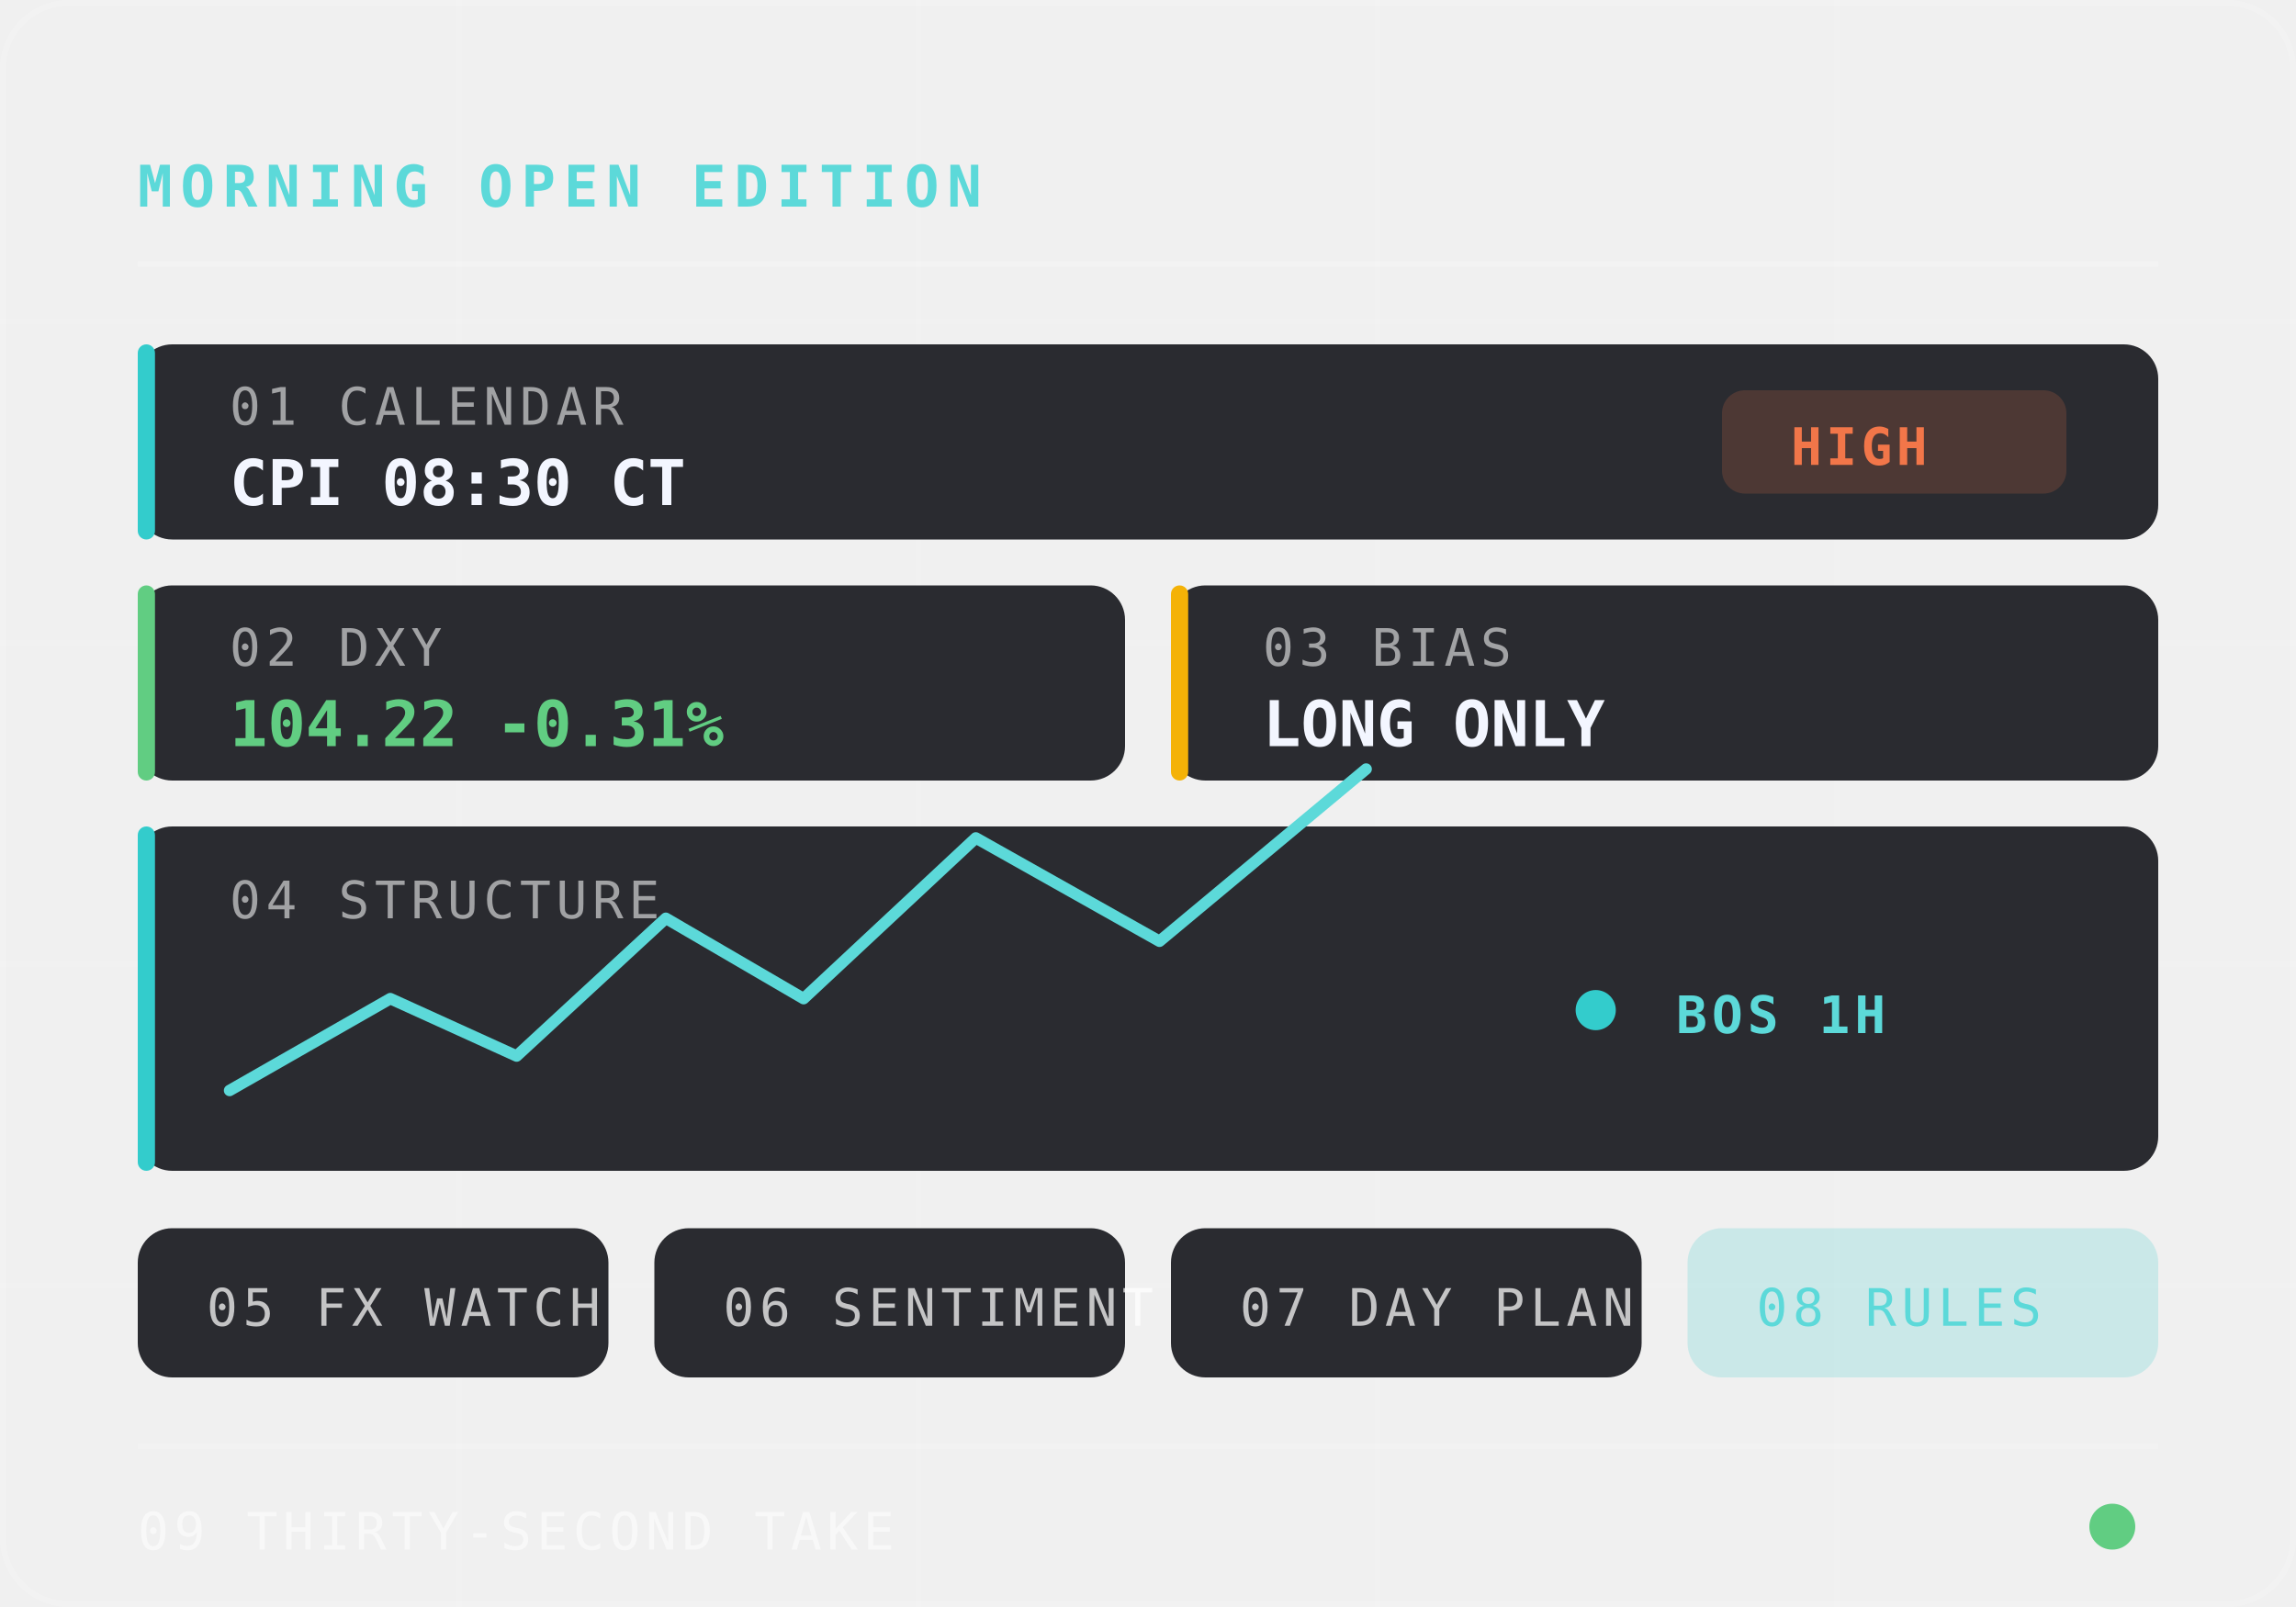
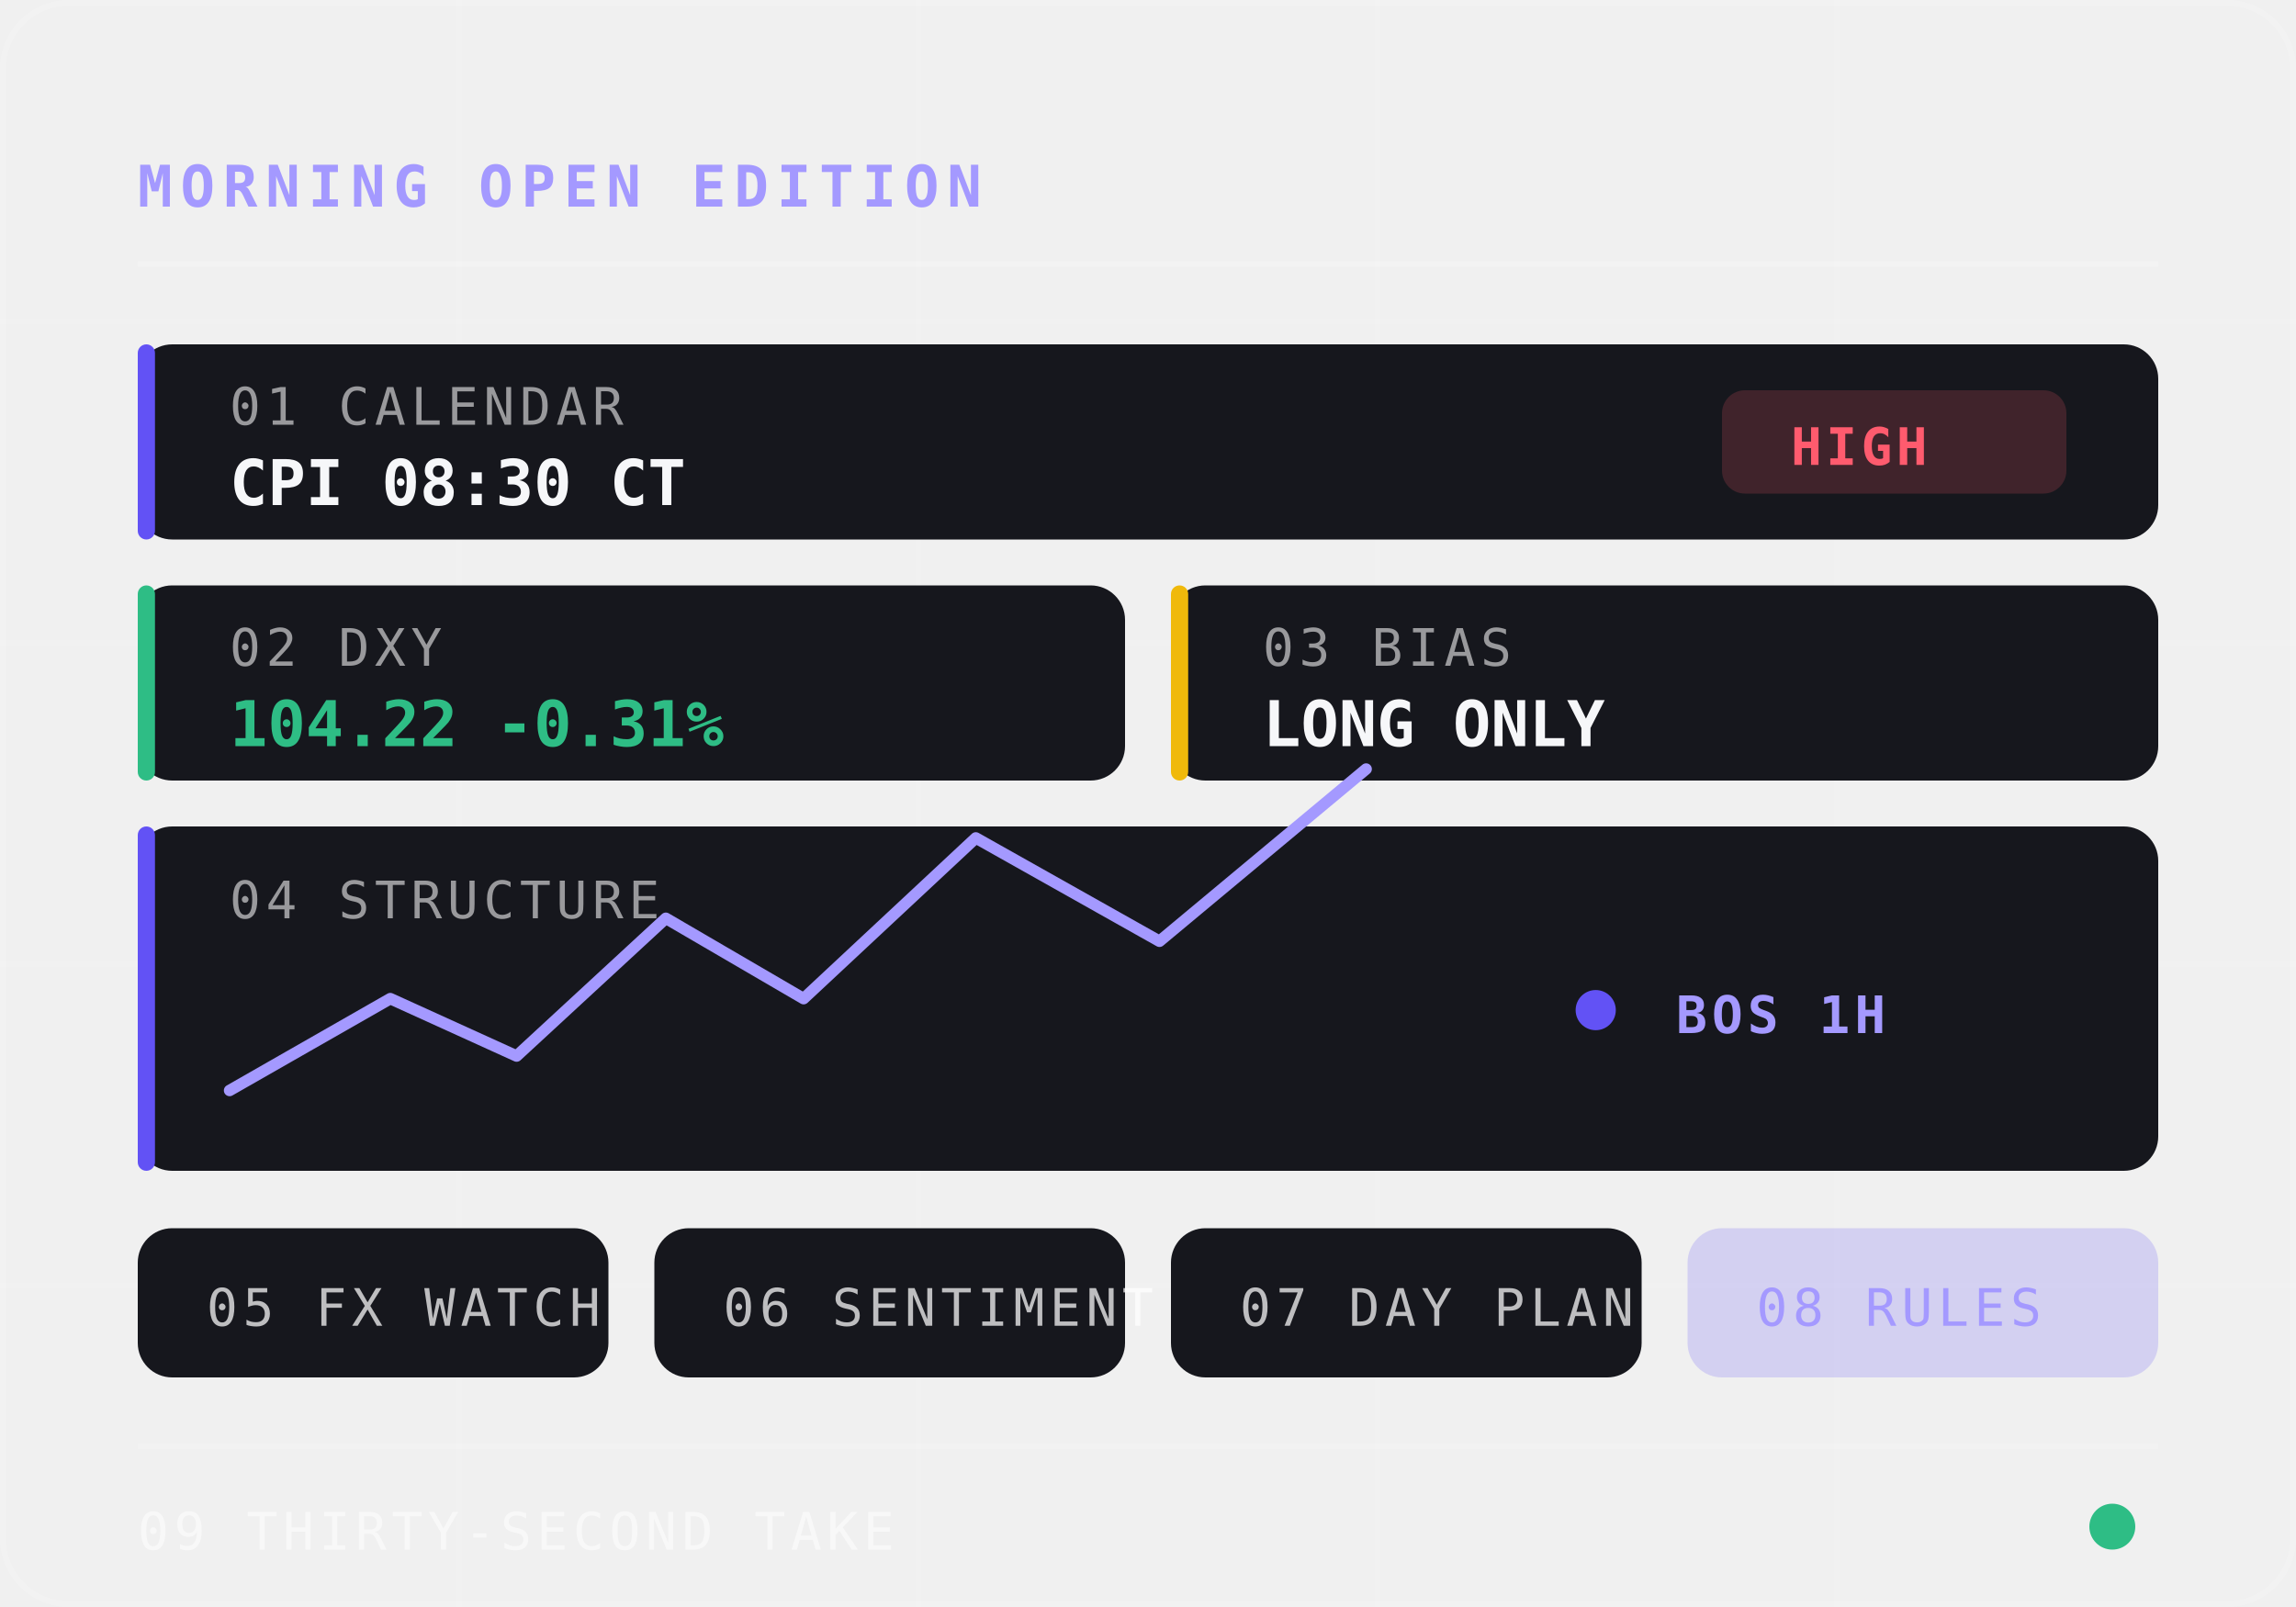
<svg xmlns="http://www.w3.org/2000/svg" viewBox="0 0 400 280" width="400" height="280" role="img">
  <g stroke="#ffffff" stroke-opacity="0.06" stroke-width="1">
    <path d="M0 56h400M0 112h400M0 168h400M0 224h400" />
    <path d="M80 0v280M160 0v280M240 0v280M320 0v280" />
  </g>
-   <text x="24" y="36" font-family="ui-monospace, monospace" font-size="10" font-weight="600" fill="#5cd9d9" letter-spacing="1.4">MORNING OPEN EDITION</text>
+   <text x="24" y="36" font-family="ui-monospace, monospace" font-size="10" font-weight="600" fill="#a499ff" letter-spacing="1.4">MORNING OPEN EDITION</text>
  <path d="M24 46h352" stroke="#ffffff" stroke-opacity="0.18" />
  <g>
-     <rect x="24" y="60" width="352" height="34" rx="6" fill="#2a2b30" />
-     <rect x="24" y="60" width="3" height="34" rx="1.5" fill="#33cccc" />
+     <rect x="24" y="60" width="352" height="34" rx="6" fill="#16171d" />
+     <rect x="24" y="60" width="3" height="34" rx="1.5" fill="#6252f5" />
    <text x="40" y="74" font-family="ui-monospace, monospace" font-size="9" fill="#ffffff" fill-opacity="0.56" letter-spacing="0.9">01 CALENDAR</text>
-     <text x="40" y="88" font-family="ui-monospace, monospace" font-size="11" font-weight="600" fill="#f3f6ff">CPI 08:30 CT</text>
-     <rect x="300" y="68" width="60" height="18" rx="4" fill="#f27649" fill-opacity="0.18" />
-     <text x="312" y="81" font-family="ui-monospace, monospace" font-size="9" font-weight="700" fill="#f27649" letter-spacing="0.7">HIGH</text>
+     <text x="40" y="88" font-family="ui-monospace, monospace" font-size="11" font-weight="600" fill="#f6f7f9">CPI 08:30 CT</text>
+     <rect x="300" y="68" width="60" height="18" rx="4" fill="#ff5b6e" fill-opacity="0.18" />
+     <text x="312" y="81" font-family="ui-monospace, monospace" font-size="9" font-weight="700" fill="#ff5b6e" letter-spacing="0.7">HIGH</text>
  </g>
  <g>
-     <rect x="24" y="102" width="172" height="34" rx="6" fill="#2a2b30" />
-     <rect x="24" y="102" width="3" height="34" rx="1.5" fill="#61cd82" />
+     <rect x="24" y="102" width="172" height="34" rx="6" fill="#16171d" />
+     <rect x="24" y="102" width="3" height="34" rx="1.5" fill="#2ebd85" />
    <text x="40" y="116" font-family="ui-monospace, monospace" font-size="9" fill="#ffffff" fill-opacity="0.56" letter-spacing="0.9">02 DXY</text>
-     <text x="40" y="130" font-family="ui-monospace, monospace" font-size="11" font-weight="600" fill="#61cd82">104.22 -0.31%</text>
+     <text x="40" y="130" font-family="ui-monospace, monospace" font-size="11" font-weight="600" fill="#2ebd85">104.22 -0.31%</text>
  </g>
  <g>
-     <rect x="204" y="102" width="172" height="34" rx="6" fill="#2a2b30" />
-     <rect x="204" y="102" width="3" height="34" rx="1.5" fill="#f4b207" />
+     <rect x="204" y="102" width="172" height="34" rx="6" fill="#16171d" />
+     <rect x="204" y="102" width="3" height="34" rx="1.5" fill="#f0b90b" />
    <text x="220" y="116" font-family="ui-monospace, monospace" font-size="9" fill="#ffffff" fill-opacity="0.56" letter-spacing="0.9">03 BIAS</text>
-     <text x="220" y="130" font-family="ui-monospace, monospace" font-size="11" font-weight="600" fill="#f3f6ff">LONG ONLY</text>
+     <text x="220" y="130" font-family="ui-monospace, monospace" font-size="11" font-weight="600" fill="#f6f7f9">LONG ONLY</text>
  </g>
  <g>
-     <rect x="24" y="144" width="352" height="60" rx="6" fill="#2a2b30" />
-     <rect x="24" y="144" width="3" height="60" rx="1.5" fill="#33cccc" />
+     <rect x="24" y="144" width="352" height="60" rx="6" fill="#16171d" />
+     <rect x="24" y="144" width="3" height="60" rx="1.5" fill="#6252f5" />
    <text x="40" y="160" font-family="ui-monospace, monospace" font-size="9" fill="#ffffff" fill-opacity="0.56" letter-spacing="0.9">04 STRUCTURE</text>
-     <path d="M40 190l28-16 22 10 26-24 24 14 30-28 32 18 36-30" fill="none" stroke="#5cd9d9" stroke-width="2" stroke-linejoin="round" stroke-linecap="round" />
-     <circle cx="278" cy="176" r="3.5" fill="#33cccc" />
-     <text x="292" y="180" font-family="ui-monospace, monospace" font-size="9" font-weight="600" fill="#5cd9d9" letter-spacing="0.8">BOS 1H</text>
+     <path d="M40 190l28-16 22 10 26-24 24 14 30-28 32 18 36-30" fill="none" stroke="#a499ff" stroke-width="2" stroke-linejoin="round" stroke-linecap="round" />
+     <circle cx="278" cy="176" r="3.5" fill="#6252f5" />
+     <text x="292" y="180" font-family="ui-monospace, monospace" font-size="9" font-weight="600" fill="#a499ff" letter-spacing="0.8">BOS 1H</text>
  </g>
  <g font-family="ui-monospace, monospace" font-size="9" letter-spacing="0.9">
-     <rect x="24" y="214" width="82" height="26" rx="6" fill="#2a2b30" />
+     <rect x="24" y="214" width="82" height="26" rx="6" fill="#16171d" />
    <text x="36" y="231" fill="#ffffff" fill-opacity="0.72">05 FX WATCH</text>
-     <rect x="114" y="214" width="82" height="26" rx="6" fill="#2a2b30" />
+     <rect x="114" y="214" width="82" height="26" rx="6" fill="#16171d" />
    <text x="126" y="231" fill="#ffffff" fill-opacity="0.72">06 SENTIMENT</text>
-     <rect x="204" y="214" width="82" height="26" rx="6" fill="#2a2b30" />
+     <rect x="204" y="214" width="82" height="26" rx="6" fill="#16171d" />
    <text x="216" y="231" fill="#ffffff" fill-opacity="0.72">07 DAY PLAN</text>
-     <rect x="294" y="214" width="82" height="26" rx="6" fill="#33cccc" fill-opacity="0.2" />
-     <text x="306" y="231" fill="#5cd9d9">08 RULES</text>
+     <rect x="294" y="214" width="82" height="26" rx="6" fill="#6252f5" fill-opacity="0.2" />
+     <text x="306" y="231" fill="#a499ff">08 RULES</text>
  </g>
  <path d="M24 252h352" stroke="#ffffff" stroke-opacity="0.12" />
  <text x="24" y="270" font-family="ui-monospace, monospace" font-size="9" fill="#ffffff" fill-opacity="0.56" letter-spacing="0.9">09 THIRTY-SECOND TAKE</text>
-   <circle cx="368" cy="266" r="4" fill="#61cd82" />
+   <circle cx="368" cy="266" r="4" fill="#2ebd85" />
  <rect x="0.5" y="0.5" width="399" height="279" rx="11.5" fill="none" stroke="#ffffff" stroke-opacity="0.16" />
</svg>
